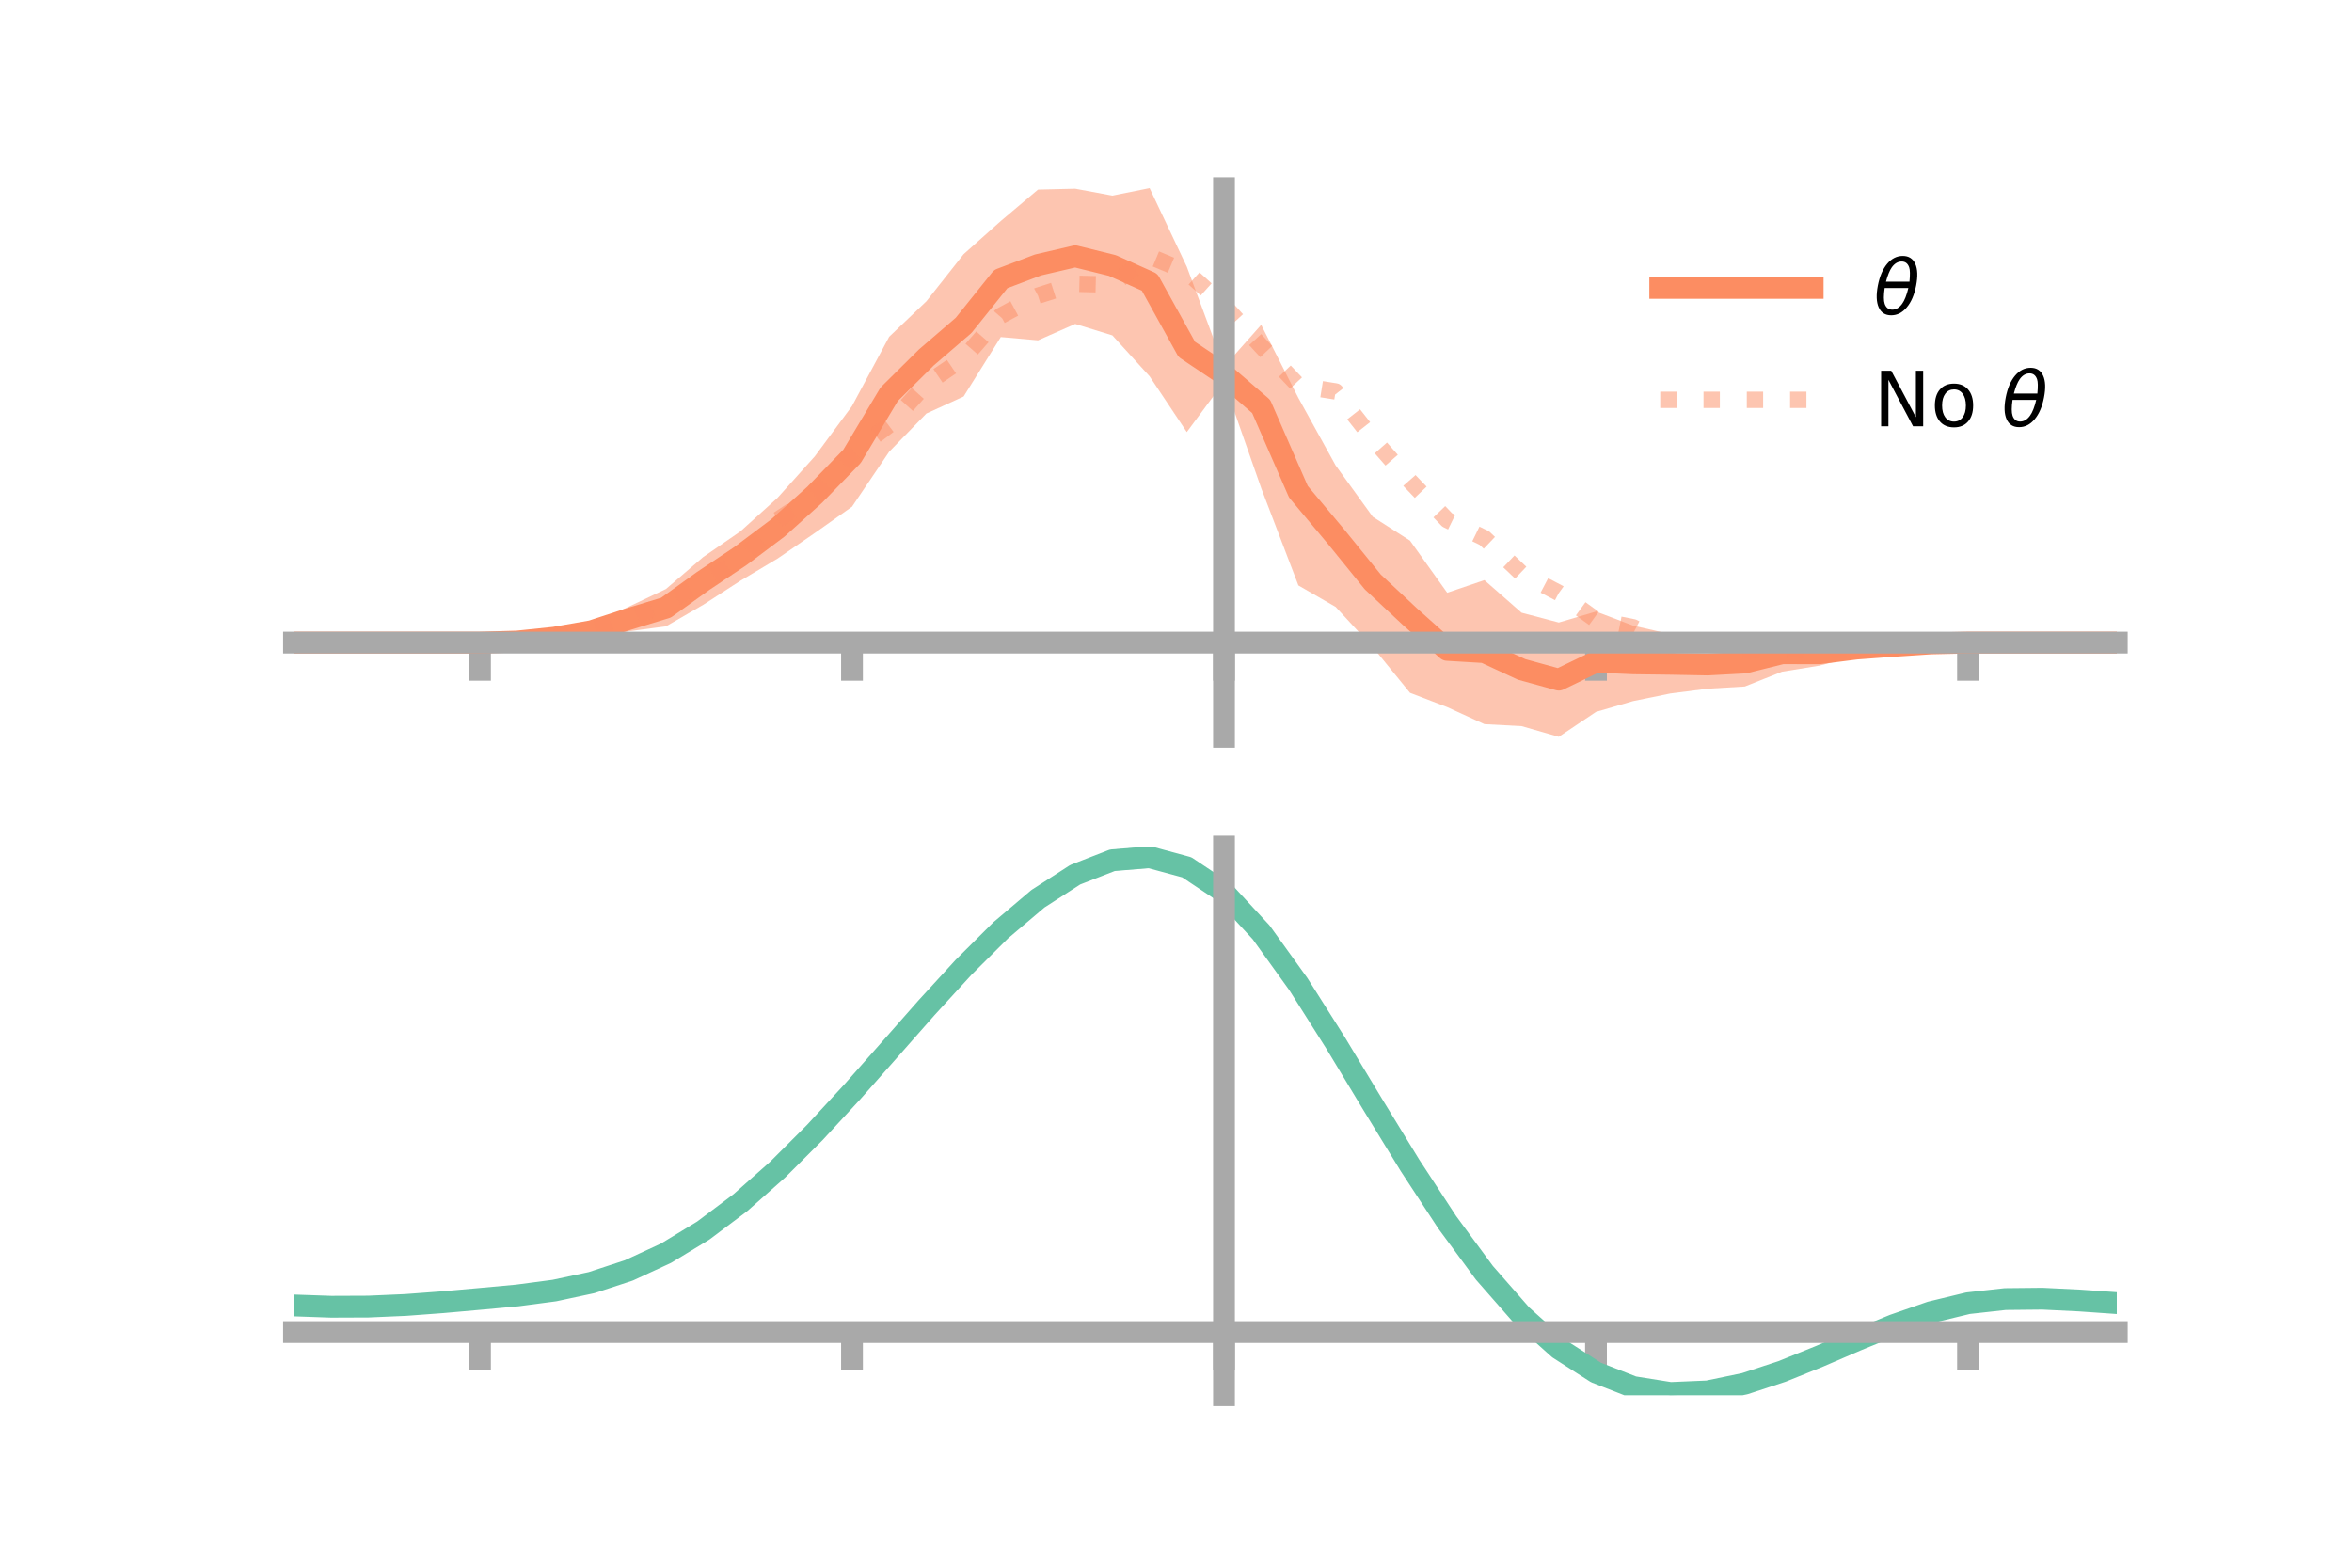
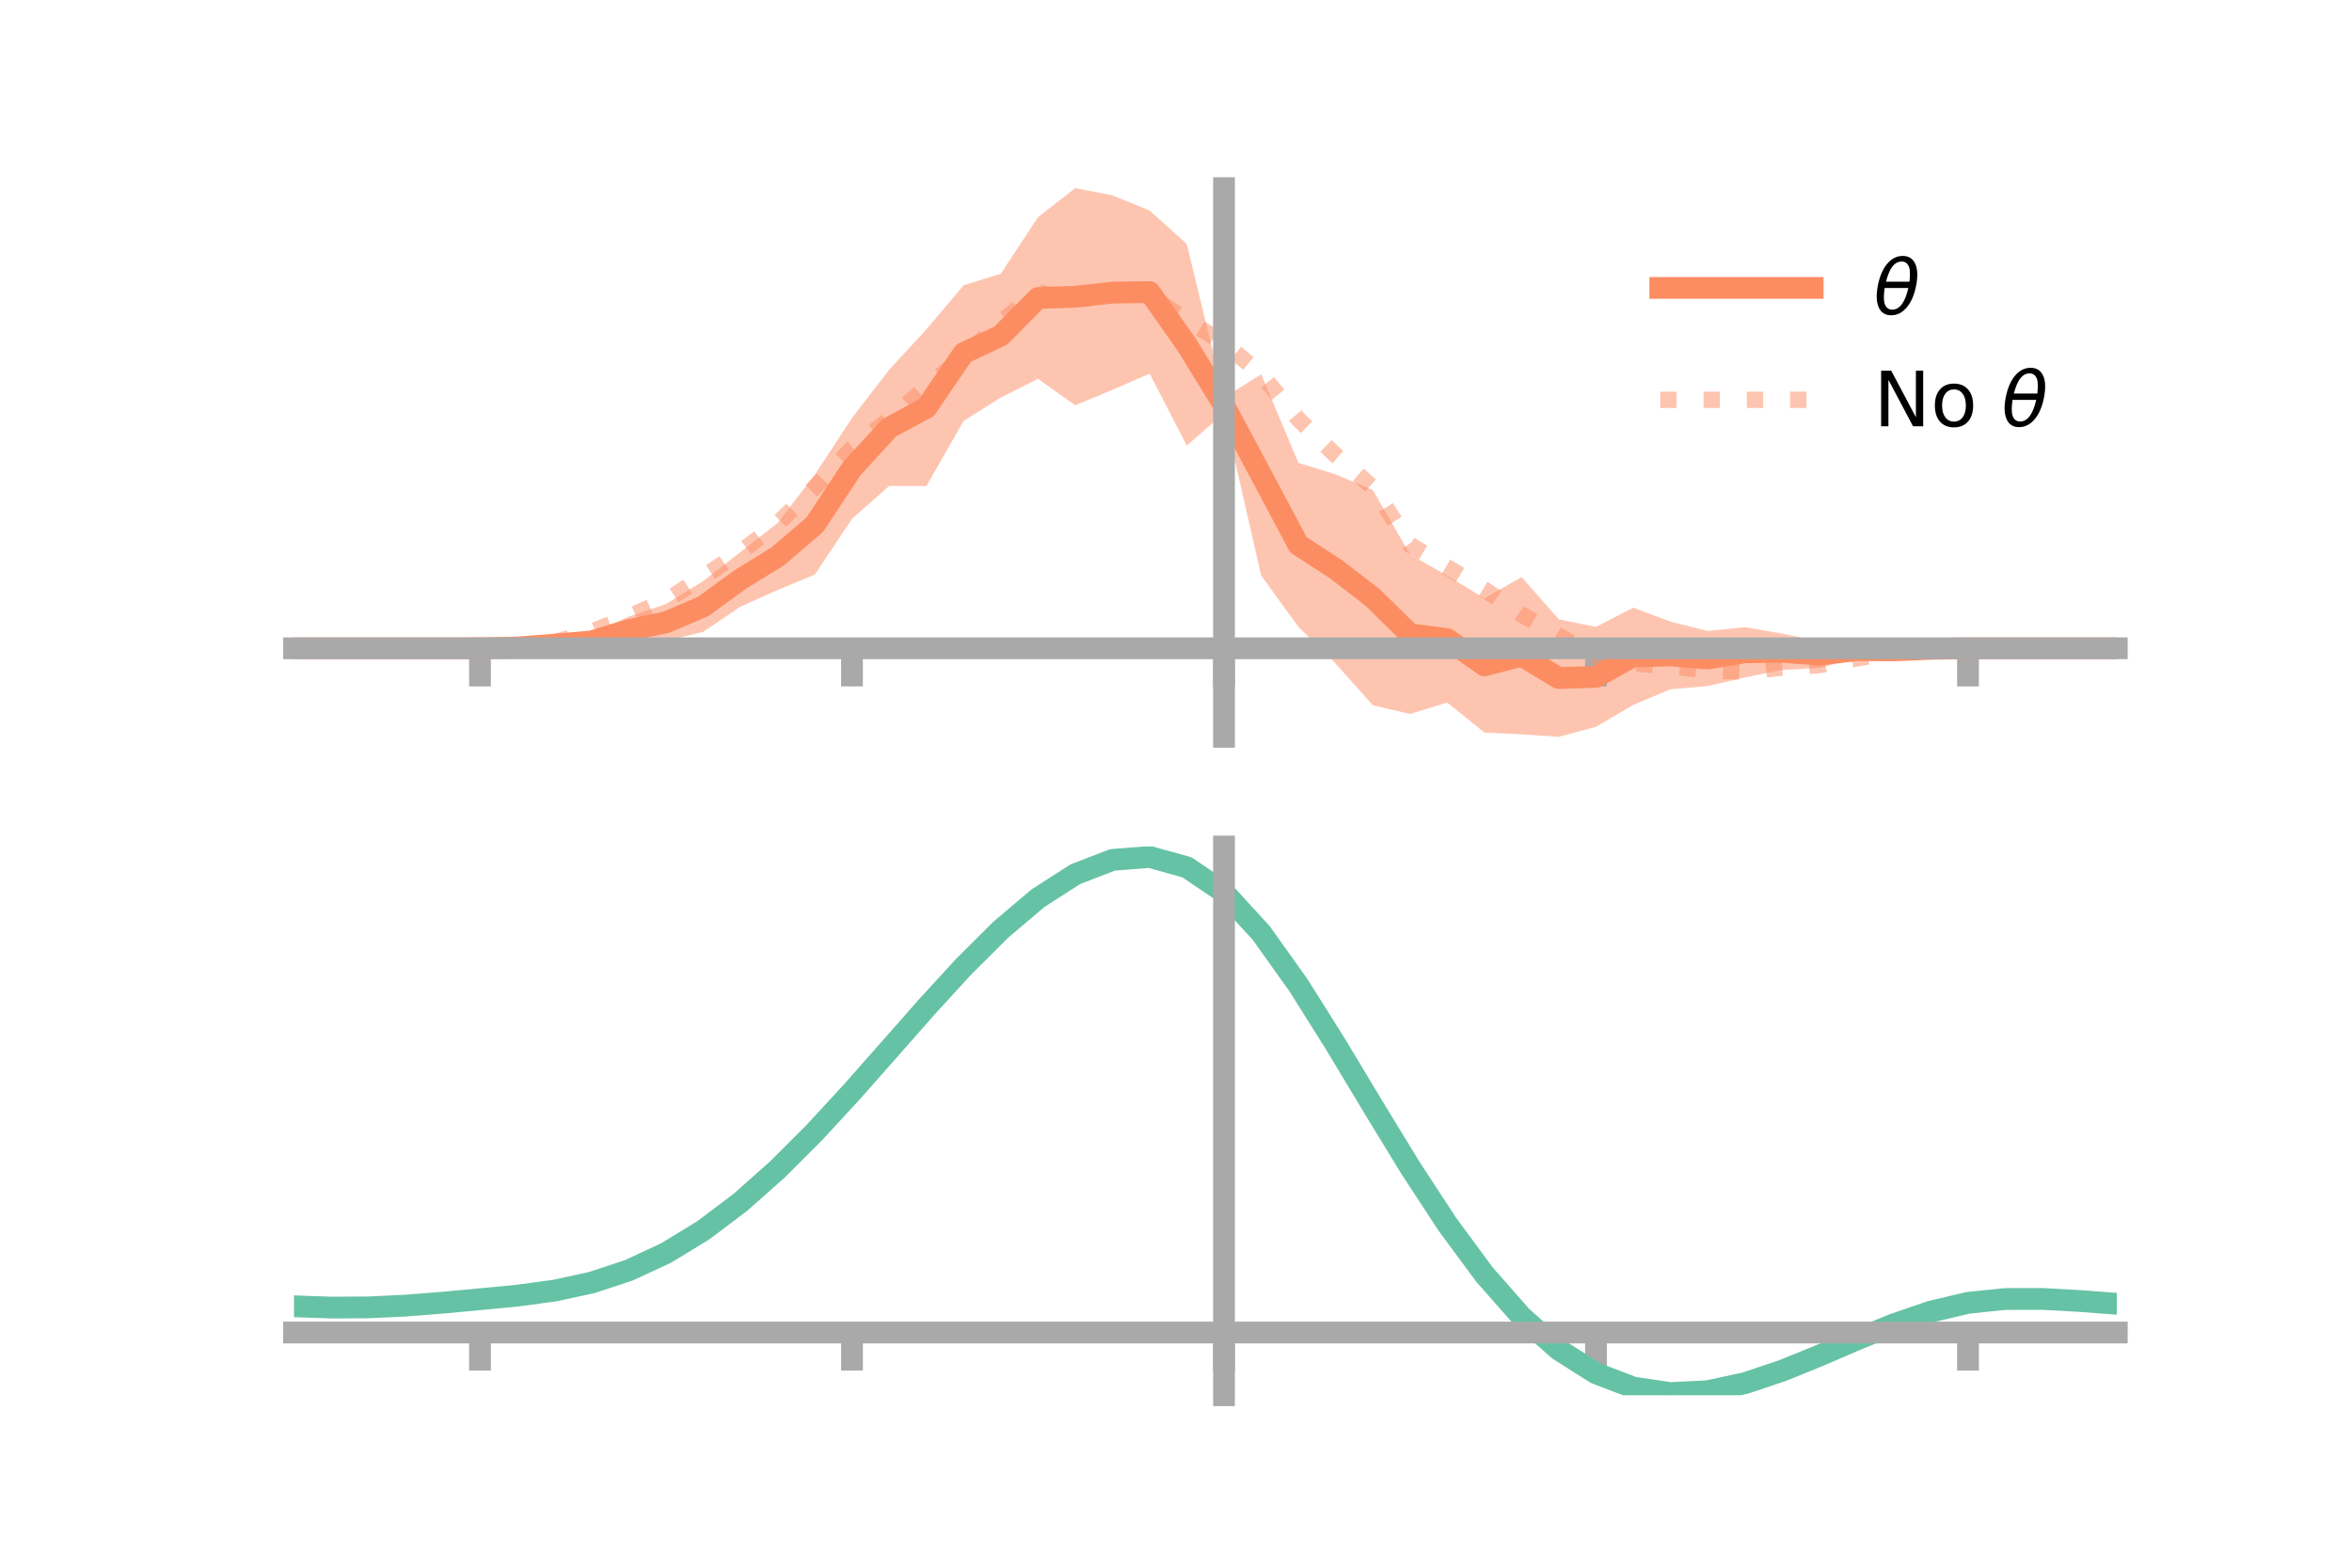
<svg xmlns="http://www.w3.org/2000/svg" xmlns:xlink="http://www.w3.org/1999/xlink" height="144pt" version="1.1" viewBox="0 0 216 144" width="216pt">
  <defs>
    <style type="text/css">*{stroke-linecap:butt;stroke-linejoin:round;}</style>
  </defs>
  <g id="figure_1">
    <g id="patch_1">
      <path d="M 0 144  L 216 144  L 216 0  L 0 0  z " style="fill:none;" />
    </g>
    <g id="axes_1">
      <g id="patch_2">
        <path d="M 27 67.68  L 194.4 67.68  L 194.4 17.28  L 27 17.28  z " style="fill:none;" />
      </g>
      <g id="PolyCollection_1">
-         <path clip-path="url(#p0e3ef8c8fb)" d="M 27 59.025  L 27 59.025  L 30.416 59.025  L 33.833 59.025  L 37.249 59.025  L 40.665 59.025  L 44.082 59.022  L 47.498 58.775  L 50.914 58.158  L 54.331 57.272  L 57.747 55.725  L 61.163 54.1  L 64.58 51.169  L 67.996 48.81  L 71.412 45.722  L 74.829 41.916  L 78.245 37.298  L 81.661 30.93  L 85.078 27.674  L 88.494 23.351  L 91.91 20.303  L 95.327 17.417  L 98.743 17.335  L 102.159 17.971  L 105.576 17.28  L 108.992 24.501  L 112.408 33.689  L 115.824 29.837  L 119.241 36.554  L 122.657 42.745  L 126.073 47.47  L 129.49 49.659  L 132.906 54.447  L 136.322 53.288  L 139.739 56.28  L 143.155 57.181  L 146.571 56.17  L 149.988 57.467  L 153.404 58.252  L 156.82 58.818  L 160.237 58.652  L 163.653 58.31  L 167.069 58.873  L 170.486 58.886  L 173.902 58.908  L 177.318 58.95  L 180.735 59.024  L 184.151 59.025  L 187.567 59.025  L 190.984 59.025  L 194.4 59.025  L 194.4 59.025  L 194.4 59.025  L 190.984 59.025  L 187.567 59.025  L 184.151 59.025  L 180.735 59.029  L 177.318 59.255  L 173.902 59.745  L 170.486 60.267  L 167.069 61.147  L 163.653 61.699  L 160.237 63.06  L 156.82 63.261  L 153.404 63.699  L 149.988 64.396  L 146.571 65.391  L 143.155 67.68  L 139.739 66.698  L 136.322 66.515  L 132.906 64.95  L 129.49 63.637  L 126.073 59.442  L 122.657 55.744  L 119.241 53.775  L 115.824 44.832  L 112.408 35.08  L 108.992 39.687  L 105.576 34.566  L 102.159 30.806  L 98.743 29.755  L 95.327 31.26  L 91.91 30.959  L 88.494 36.422  L 85.078 37.982  L 81.661 41.491  L 78.245 46.543  L 74.829 48.958  L 71.412 51.306  L 67.996 53.345  L 64.58 55.555  L 61.163 57.532  L 57.747 57.986  L 54.331 58.679  L 50.914 58.986  L 47.498 59.081  L 44.082 59.027  L 40.665 59.025  L 37.249 59.025  L 33.833 59.025  L 30.416 59.025  L 27 59.025  z " style="fill:#fc8d62;fill-opacity:0.5;" />
+         <path clip-path="url(#p2fd850c0b8)" d="M 27 59.548  L 27 59.548  L 30.416 59.548  L 33.833 59.548  L 37.249 59.548  L 40.665 59.548  L 44.082 59.546  L 47.498 59.317  L 50.914 58.793  L 54.331 58.162  L 57.747 56.634  L 61.163 55.482  L 64.58 53.371  L 67.996 50.707  L 71.412 48.039  L 74.829 43.604  L 78.245 38.397  L 81.661 33.956  L 85.078 30.252  L 88.494 26.203  L 91.91 25.143  L 95.327 19.947  L 98.743 17.28  L 102.159 17.943  L 105.576 19.337  L 108.992 22.415  L 112.408 36.516  L 115.824 34.383  L 119.241 42.519  L 122.657 43.569  L 126.073 45.008  L 129.49 50.934  L 132.906 52.876  L 136.322 54.956  L 139.739 53.01  L 143.155 56.886  L 146.571 57.585  L 149.988 55.818  L 153.404 57.097  L 156.82 57.957  L 160.237 57.607  L 163.653 58.196  L 167.069 58.912  L 170.486 58.976  L 173.902 59.313  L 177.318 59.439  L 180.735 59.547  L 184.151 59.548  L 187.567 59.548  L 190.984 59.548  L 194.4 59.548  L 194.4 59.548  L 194.4 59.548  L 190.984 59.548  L 187.567 59.548  L 184.151 59.548  L 180.735 59.549  L 177.318 59.759  L 173.902 60.161  L 170.486 60.459  L 167.069 61.358  L 163.653 61.54  L 160.237 62.229  L 156.82 63.017  L 153.404 63.316  L 149.988 64.749  L 146.571 66.766  L 143.155 67.68  L 139.739 67.452  L 136.322 67.289  L 132.906 64.534  L 129.49 65.579  L 126.073 64.78  L 122.657 60.953  L 119.241 57.574  L 115.824 52.876  L 112.408 37.942  L 108.992 40.927  L 105.576 34.32  L 102.159 35.813  L 98.743 37.229  L 95.327 34.795  L 91.91 36.515  L 88.494 38.671  L 85.078 44.648  L 81.661 44.633  L 78.245 47.655  L 74.829 52.777  L 71.412 54.197  L 67.996 55.729  L 64.58 58.04  L 61.163 58.858  L 57.747 59.119  L 54.331 59.674  L 50.914 59.643  L 47.498 59.639  L 44.082 59.549  L 40.665 59.548  L 37.249 59.548  L 33.833 59.548  L 30.416 59.548  L 27 59.548  z " style="fill:#fc8d62;fill-opacity:0.5;" />
      </g>
      <g id="matplotlib.axis_1">
        <g id="xtick_1">
          <g id="line2d_1">
            <defs>
-               <path d="M 0 0  L 0 3.5  " id="m080c1e5071" style="stroke:#a9a9a9;stroke-width:2;" />
+               <path d="M 0 0  L 0 3.5  " id="m12a8cdbce8" style="stroke:#a9a9a9;stroke-width:2;" />
            </defs>
            <g>
-               <use style="fill:#a9a9a9;stroke:#a9a9a9;stroke-width:2;" x="44.082" xlink:href="#m080c1e5071" y="59.025" />
+               <use style="fill:#a9a9a9;stroke:#a9a9a9;stroke-width:2;" x="44.082" xlink:href="#m12a8cdbce8" y="59.548" />
            </g>
          </g>
        </g>
        <g id="xtick_2">
          <g id="line2d_2">
            <g>
-               <use style="fill:#a9a9a9;stroke:#a9a9a9;stroke-width:2;" x="78.245" xlink:href="#m080c1e5071" y="59.025" />
+               <use style="fill:#a9a9a9;stroke:#a9a9a9;stroke-width:2;" x="78.245" xlink:href="#m12a8cdbce8" y="59.548" />
            </g>
          </g>
        </g>
        <g id="xtick_3">
          <g id="line2d_3">
            <g>
-               <use style="fill:#a9a9a9;stroke:#a9a9a9;stroke-width:2;" x="112.408" xlink:href="#m080c1e5071" y="59.025" />
+               <use style="fill:#a9a9a9;stroke:#a9a9a9;stroke-width:2;" x="112.408" xlink:href="#m12a8cdbce8" y="59.548" />
            </g>
          </g>
        </g>
        <g id="xtick_4">
          <g id="line2d_4">
            <g>
-               <use style="fill:#a9a9a9;stroke:#a9a9a9;stroke-width:2;" x="146.571" xlink:href="#m080c1e5071" y="59.025" />
+               <use style="fill:#a9a9a9;stroke:#a9a9a9;stroke-width:2;" x="146.571" xlink:href="#m12a8cdbce8" y="59.548" />
            </g>
          </g>
        </g>
        <g id="xtick_5">
          <g id="line2d_5">
            <g>
-               <use style="fill:#a9a9a9;stroke:#a9a9a9;stroke-width:2;" x="180.735" xlink:href="#m080c1e5071" y="59.025" />
+               <use style="fill:#a9a9a9;stroke:#a9a9a9;stroke-width:2;" x="180.735" xlink:href="#m12a8cdbce8" y="59.548" />
            </g>
          </g>
        </g>
      </g>
      <g id="matplotlib.axis_2" />
      <g id="line2d_6">
-         <path clip-path="url(#p0e3ef8c8fb)" d="M 27 59.025  L 30.416 59.025  L 33.833 59.025  L 37.249 59.025  L 40.665 59.025  L 44.082 59.024  L 47.498 58.928  L 50.914 58.572  L 54.331 57.975  L 57.747 56.856  L 61.163 55.816  L 64.58 53.362  L 67.996 51.078  L 71.412 48.514  L 74.829 45.437  L 78.245 41.92  L 81.661 36.211  L 85.078 32.828  L 88.494 29.887  L 91.91 25.631  L 95.327 24.338  L 98.743 23.545  L 102.159 24.389  L 105.576 25.923  L 108.992 32.094  L 112.408 34.385  L 115.824 37.335  L 119.241 45.165  L 122.657 49.244  L 126.073 53.456  L 129.49 56.648  L 132.906 59.698  L 136.322 59.902  L 139.739 61.489  L 143.155 62.43  L 146.571 60.78  L 149.988 60.931  L 153.404 60.975  L 156.82 61.039  L 160.237 60.856  L 163.653 60.005  L 167.069 60.01  L 170.486 59.577  L 173.902 59.326  L 177.318 59.102  L 180.735 59.026  L 184.151 59.025  L 187.567 59.025  L 190.984 59.025  L 194.4 59.025  " style="fill:none;stroke:#fc8d62;stroke-linecap:square;stroke-width:2;" />
+         <path clip-path="url(#p2fd850c0b8)" d="M 27 59.548  L 30.416 59.548  L 33.833 59.548  L 37.249 59.548  L 40.665 59.548  L 44.082 59.547  L 47.498 59.478  L 50.914 59.218  L 54.331 58.918  L 57.747 57.877  L 61.163 57.17  L 64.58 55.705  L 67.996 53.218  L 71.412 51.118  L 74.829 48.191  L 78.245 43.026  L 81.661 39.295  L 85.078 37.45  L 88.494 32.437  L 91.91 30.829  L 95.327 27.371  L 98.743 27.254  L 102.159 26.878  L 105.576 26.829  L 108.992 31.671  L 112.408 37.229  L 115.824 43.629  L 119.241 50.046  L 122.657 52.261  L 126.073 54.894  L 129.49 58.257  L 132.906 58.705  L 136.322 61.122  L 139.739 60.231  L 143.155 62.283  L 146.571 62.175  L 149.988 60.284  L 153.404 60.207  L 156.82 60.487  L 160.237 59.918  L 163.653 59.868  L 167.069 60.135  L 170.486 59.718  L 173.902 59.737  L 177.318 59.599  L 180.735 59.548  L 184.151 59.548  L 187.567 59.548  L 190.984 59.548  L 194.4 59.548  " style="fill:none;stroke:#fc8d62;stroke-linecap:square;stroke-width:2;" />
      </g>
      <g id="line2d_7">
-         <path clip-path="url(#p0e3ef8c8fb)" d="M 27 59.025  L 30.416 59.025  L 33.833 59.025  L 37.249 59.025  L 40.665 59.025  L 44.082 59.024  L 47.498 58.927  L 50.914 58.581  L 54.331 57.728  L 57.747 56.846  L 61.163 55.429  L 64.58 53.394  L 67.996 51.51  L 71.412 47.752  L 74.829 45.502  L 78.245 41.61  L 81.661 39.04  L 85.078 35.246  L 88.494 32.919  L 91.91 29.003  L 95.327 27.158  L 98.743 26.063  L 102.159 26.146  L 105.576 23.545  L 108.992 24.978  L 112.408 28.063  L 115.824 31.796  L 119.241 35.408  L 122.657 35.954  L 126.073 40.298  L 129.49 44.19  L 132.906 47.761  L 136.322 49.428  L 139.739 52.677  L 143.155 54.465  L 146.571 56.936  L 149.988 57.618  L 153.404 59.378  L 156.82 58.937  L 160.237 59.741  L 163.653 59.691  L 167.069 59.656  L 170.486 59.645  L 173.902 59.267  L 177.318 59.1  L 180.735 59.026  L 184.151 59.025  L 187.567 59.025  L 190.984 59.025  L 194.4 59.025  " style="fill:none;stroke:#fc8d62;stroke-dasharray:1.5,2.475;stroke-dashoffset:0;stroke-opacity:0.5;stroke-width:1.5;" />
+         <path clip-path="url(#p2fd850c0b8)" d="M 27 59.548  L 30.416 59.548  L 33.833 59.548  L 37.249 59.548  L 40.665 59.548  L 44.082 59.545  L 47.498 59.402  L 50.914 58.987  L 54.331 58.033  L 57.747 56.628  L 61.163 55.154  L 64.58 52.98  L 67.996 50.713  L 71.412 48.09  L 74.829 44.762  L 78.245 41.189  L 81.661 38.514  L 85.078 35.564  L 88.494 32.763  L 91.91 29.61  L 95.327 26.829  L 98.743 27.647  L 102.159 26.853  L 105.576 27.158  L 108.992 29.429  L 112.408 31.492  L 115.824 34.386  L 119.241 38.514  L 122.657 41.806  L 126.073 44.765  L 129.49 50.043  L 132.906 52.104  L 136.322 54.15  L 139.739 56.449  L 143.155 58.388  L 146.571 60.35  L 149.988 60.937  L 153.404 61.198  L 156.82 61.572  L 160.237 61.708  L 163.653 61.322  L 167.069 61.103  L 170.486 60.483  L 173.902 59.932  L 177.318 59.671  L 180.735 59.55  L 184.151 59.548  L 187.567 59.548  L 190.984 59.548  L 194.4 59.548  " style="fill:none;stroke:#fc8d62;stroke-dasharray:1.5,2.475;stroke-dashoffset:0;stroke-opacity:0.5;stroke-width:1.5;" />
      </g>
      <g id="patch_3">
        <path d="M 112.408 67.68  L 112.408 17.28  " style="fill:none;stroke:#a9a9a9;stroke-linecap:square;stroke-linejoin:miter;stroke-width:2;" />
      </g>
      <g id="patch_4">
        <path d="M 194.4 67.68  L 194.4 17.28  " style="fill:none;" />
      </g>
      <g id="patch_5">
-         <path d="M 27 59.025  L 194.4 59.025  " style="fill:none;stroke:#a9a9a9;stroke-linecap:square;stroke-linejoin:miter;stroke-width:2;" />
+         <path d="M 27 59.548  L 194.4 59.548  " style="fill:none;stroke:#a9a9a9;stroke-linecap:square;stroke-linejoin:miter;stroke-width:2;" />
      </g>
      <g id="patch_6">
        <path d="M 27 17.28  L 194.4 17.28  " style="fill:none;" />
      </g>
      <g id="legend_1">
        <g id="line2d_8">
          <path d="M 152.47 26.449  L 166.47 26.449  " style="fill:none;stroke:#fc8d62;stroke-linecap:square;stroke-width:2;" />
        </g>
        <g id="line2d_9" />
        <g id="text_1">
          <g transform="translate(172.07 28.89891)scale(0.07 -0.07)">
            <defs>
              <path d="M 45.516 34.672  L 14.453 34.672  Q 12.359 20.062 14.5 13.875  Q 17.188 6.25 24.469 6.25  Q 31.781 6.25 37.359 13.922  Q 42.234 20.656 45.516 34.672  z M 47.016 42.969  Q 48.344 56.844 46.625 61.719  Q 43.953 69.438 36.766 69.438  Q 29.297 69.438 23.828 61.812  Q 19.531 55.672 16.156 42.969  z M 38.188 76.766  Q 49.906 76.766 54.594 66.406  Q 59.281 56.109 55.719 37.844  Q 52.203 19.625 43.453 9.281  Q 34.766 -1.125 23.047 -1.125  Q 11.281 -1.125 6.641 9.281  Q 2 19.625 5.516 37.844  Q 9.078 56.109 17.719 66.406  Q 26.422 76.766 38.188 76.766  z " id="DejaVuSans-Oblique-952" />
            </defs>
            <use transform="translate(0 0.234375)" xlink:href="#DejaVuSans-Oblique-952" />
          </g>
        </g>
        <g id="line2d_10">
          <path d="M 152.47 36.724  L 166.47 36.724  " style="fill:none;stroke:#fc8d62;stroke-dasharray:1.5,2.475;stroke-dashoffset:0;stroke-opacity:0.5;stroke-width:1.5;" />
        </g>
        <g id="line2d_11" />
        <g id="text_2">
          <g transform="translate(172.07 39.17359)scale(0.07 -0.07)">
            <defs>
              <path d="M 9.812 72.906  L 23.094 72.906  L 55.422 11.922  L 55.422 72.906  L 64.984 72.906  L 64.984 0  L 51.703 0  L 19.391 60.984  L 19.391 0  L 9.812 0  z " id="DejaVuSans-78" />
              <path d="M 30.609 48.391  Q 23.391 48.391 19.188 42.75  Q 14.984 37.109 14.984 27.297  Q 14.984 17.484 19.156 11.844  Q 23.344 6.203 30.609 6.203  Q 37.797 6.203 41.984 11.859  Q 46.188 17.531 46.188 27.297  Q 46.188 37.016 41.984 42.703  Q 37.797 48.391 30.609 48.391  z M 30.609 56  Q 42.328 56 49.016 48.375  Q 55.719 40.766 55.719 27.297  Q 55.719 13.875 49.016 6.219  Q 42.328 -1.422 30.609 -1.422  Q 18.844 -1.422 12.172 6.219  Q 5.516 13.875 5.516 27.297  Q 5.516 40.766 12.172 48.375  Q 18.844 56 30.609 56  z " id="DejaVuSans-111" />
              <path id="DejaVuSans-32" />
            </defs>
            <use transform="translate(0 0.234375)" xlink:href="#DejaVuSans-78" />
            <use transform="translate(74.80469 0.234375)" xlink:href="#DejaVuSans-111" />
            <use transform="translate(135.9863 0.234375)" xlink:href="#DejaVuSans-32" />
            <use transform="translate(167.7734 0.234375)" xlink:href="#DejaVuSans-Oblique-952" />
          </g>
        </g>
      </g>
    </g>
    <g id="axes_2">
      <g id="patch_7">
        <path d="M 27 128.16  L 194.4 128.16  L 194.4 77.76  L 27 77.76  z " style="fill:none;" />
      </g>
      <g id="PolyCollection_2">
-         <path clip-path="url(#p82d42794ae)" d="M 27 119.957  L 27 119.864  L 30.416 119.99  L 33.833 119.975  L 37.249 119.817  L 40.665 119.55  L 44.082 119.235  L 47.498 118.911  L 50.914 118.45  L 54.331 117.708  L 57.747 116.572  L 61.163 114.966  L 64.58 112.849  L 67.996 110.223  L 71.412 107.125  L 74.829 103.628  L 78.245 99.835  L 81.661 95.877  L 85.078 91.905  L 88.494 88.088  L 91.91 84.607  L 95.327 81.649  L 98.743 79.401  L 102.159 78.047  L 105.576 77.76  L 108.992 78.705  L 112.408 81.024  L 115.824 84.779  L 119.241 89.607  L 122.657 95.094  L 126.073 100.847  L 129.49 106.524  L 132.906 111.836  L 136.322 116.554  L 139.739 120.517  L 143.155 123.625  L 146.571 125.842  L 149.988 127.19  L 153.404 127.74  L 156.82 127.601  L 160.237 126.905  L 163.653 125.801  L 167.069 124.446  L 170.486 123  L 173.902 121.615  L 177.318 120.44  L 180.735 119.618  L 184.151 119.242  L 187.567 119.212  L 190.984 119.386  L 194.4 119.638  L 194.4 119.755  L 194.4 119.755  L 190.984 119.527  L 187.567 119.371  L 184.151 119.41  L 180.735 119.79  L 177.318 120.62  L 173.902 121.82  L 170.486 123.247  L 167.069 124.743  L 163.653 126.145  L 160.237 127.286  L 156.82 128.007  L 153.404 128.16  L 149.988 127.62  L 146.571 126.294  L 143.155 124.127  L 139.739 121.107  L 136.322 117.27  L 132.906 112.708  L 129.49 107.573  L 126.073 102.08  L 122.657 96.509  L 119.241 91.193  L 115.824 86.511  L 112.408 82.872  L 108.992 80.629  L 105.576 79.717  L 102.159 79.994  L 98.743 81.296  L 95.327 83.452  L 91.91 86.285  L 88.494 89.612  L 85.078 93.255  L 81.661 97.042  L 78.245 100.813  L 74.829 104.425  L 71.412 107.757  L 67.996 110.714  L 64.58 113.227  L 61.163 115.262  L 57.747 116.816  L 54.331 117.918  L 50.914 118.637  L 47.498 119.079  L 44.082 119.382  L 40.665 119.673  L 37.249 119.916  L 33.833 120.055  L 30.416 120.067  L 27 119.957  z " style="fill:#66c2a5;fill-opacity:0.5;" />
+         <path clip-path="url(#p21b81ebcfe)" d="M 27 120.031  L 27 119.942  L 30.416 120.07  L 33.833 120.048  L 37.249 119.877  L 40.665 119.595  L 44.082 119.264  L 47.498 118.928  L 50.914 118.457  L 54.331 117.707  L 57.747 116.565  L 61.163 114.953  L 64.58 112.831  L 67.996 110.2  L 71.412 107.098  L 74.829 103.597  L 78.245 99.802  L 81.661 95.843  L 85.078 91.871  L 88.494 88.055  L 91.91 84.577  L 95.327 81.623  L 98.743 79.381  L 102.159 78.035  L 105.576 77.76  L 108.992 78.721  L 112.408 81.063  L 115.824 84.85  L 119.241 89.712  L 122.657 95.229  L 126.073 101.006  L 129.49 106.696  L 132.906 112.01  L 136.322 116.721  L 139.739 120.666  L 143.155 123.75  L 146.571 125.936  L 149.988 127.25  L 153.404 127.767  L 156.82 127.596  L 160.237 126.873  L 163.653 125.75  L 167.069 124.383  L 170.486 122.933  L 173.902 121.553  L 177.318 120.391  L 180.735 119.588  L 184.151 119.238  L 187.567 119.237  L 190.984 119.436  L 194.4 119.706  L 194.4 119.818  L 194.4 119.818  L 190.984 119.571  L 187.567 119.389  L 184.151 119.401  L 180.735 119.755  L 177.318 120.565  L 173.902 121.752  L 170.486 123.172  L 167.069 124.67  L 163.653 126.08  L 160.237 127.237  L 156.82 127.98  L 153.404 128.16  L 149.988 127.651  L 146.571 126.357  L 143.155 124.222  L 139.739 121.229  L 136.322 117.412  L 132.906 112.859  L 129.49 107.721  L 126.073 102.213  L 122.657 96.615  L 119.241 91.263  L 115.824 86.544  L 112.408 82.869  L 108.992 80.601  L 105.576 79.672  L 102.159 79.936  L 98.743 81.231  L 95.327 83.383  L 91.91 86.214  L 88.494 89.541  L 85.078 93.187  L 81.661 96.977  L 78.245 100.753  L 74.829 104.371  L 71.412 107.71  L 67.996 110.675  L 64.58 113.198  L 61.163 115.243  L 57.747 116.807  L 54.331 117.919  L 50.914 118.648  L 47.498 119.1  L 44.082 119.416  L 40.665 119.722  L 37.249 119.979  L 33.833 120.129  L 30.416 120.145  L 27 120.031  z " style="fill:#66c2a5;fill-opacity:0.5;" />
      </g>
      <g id="matplotlib.axis_3">
        <g id="xtick_6">
          <g id="line2d_12">
            <g>
-               <use style="fill:#a9a9a9;stroke:#a9a9a9;stroke-width:2;" x="44.082" xlink:href="#m080c1e5071" y="122.356" />
+               <use style="fill:#a9a9a9;stroke:#a9a9a9;stroke-width:2;" x="44.082" xlink:href="#m12a8cdbce8" y="122.399" />
            </g>
          </g>
        </g>
        <g id="xtick_7">
          <g id="line2d_13">
            <g>
-               <use style="fill:#a9a9a9;stroke:#a9a9a9;stroke-width:2;" x="78.245" xlink:href="#m080c1e5071" y="122.356" />
+               <use style="fill:#a9a9a9;stroke:#a9a9a9;stroke-width:2;" x="78.245" xlink:href="#m12a8cdbce8" y="122.399" />
            </g>
          </g>
        </g>
        <g id="xtick_8">
          <g id="line2d_14">
            <g>
-               <use style="fill:#a9a9a9;stroke:#a9a9a9;stroke-width:2;" x="112.408" xlink:href="#m080c1e5071" y="122.356" />
+               <use style="fill:#a9a9a9;stroke:#a9a9a9;stroke-width:2;" x="112.408" xlink:href="#m12a8cdbce8" y="122.399" />
            </g>
          </g>
        </g>
        <g id="xtick_9">
          <g id="line2d_15">
            <g>
-               <use style="fill:#a9a9a9;stroke:#a9a9a9;stroke-width:2;" x="146.571" xlink:href="#m080c1e5071" y="122.356" />
+               <use style="fill:#a9a9a9;stroke:#a9a9a9;stroke-width:2;" x="146.571" xlink:href="#m12a8cdbce8" y="122.399" />
            </g>
          </g>
        </g>
        <g id="xtick_10">
          <g id="line2d_16">
            <g>
-               <use style="fill:#a9a9a9;stroke:#a9a9a9;stroke-width:2;" x="180.735" xlink:href="#m080c1e5071" y="122.356" />
+               <use style="fill:#a9a9a9;stroke:#a9a9a9;stroke-width:2;" x="180.735" xlink:href="#m12a8cdbce8" y="122.399" />
            </g>
          </g>
        </g>
      </g>
      <g id="matplotlib.axis_4" />
      <g id="line2d_17">
-         <path clip-path="url(#p82d42794ae)" d="M 27 119.91  L 30.416 120.029  L 33.833 120.015  L 37.249 119.866  L 40.665 119.612  L 44.082 119.309  L 47.498 118.995  L 50.914 118.544  L 54.331 117.813  L 57.747 116.694  L 61.163 115.114  L 64.58 113.038  L 67.996 110.468  L 71.412 107.441  L 74.829 104.026  L 78.245 100.324  L 81.661 96.459  L 85.078 92.58  L 88.494 88.85  L 91.91 85.446  L 95.327 82.551  L 98.743 80.349  L 102.159 79.02  L 105.576 78.739  L 108.992 79.667  L 112.408 81.948  L 115.824 85.645  L 119.241 90.4  L 122.657 95.801  L 126.073 101.464  L 129.49 107.048  L 132.906 112.272  L 136.322 116.912  L 139.739 120.812  L 143.155 123.876  L 146.571 126.068  L 149.988 127.405  L 153.404 127.95  L 156.82 127.804  L 160.237 127.096  L 163.653 125.973  L 167.069 124.595  L 170.486 123.123  L 173.902 121.718  L 177.318 120.53  L 180.735 119.704  L 184.151 119.326  L 187.567 119.291  L 190.984 119.457  L 194.4 119.696  " style="fill:none;stroke:#66c2a5;stroke-linecap:square;stroke-width:2;" />
+         <path clip-path="url(#p21b81ebcfe)" d="M 27 119.987  L 30.416 120.108  L 33.833 120.089  L 37.249 119.928  L 40.665 119.658  L 44.082 119.34  L 47.498 119.014  L 50.914 118.553  L 54.331 117.813  L 57.747 116.686  L 61.163 115.098  L 64.58 113.015  L 67.996 110.438  L 71.412 107.404  L 74.829 103.984  L 78.245 100.278  L 81.661 96.41  L 85.078 92.529  L 88.494 88.798  L 91.91 85.396  L 95.327 82.503  L 98.743 80.306  L 102.159 78.986  L 105.576 78.716  L 108.992 79.661  L 112.408 81.966  L 115.824 85.697  L 119.241 90.488  L 122.657 95.922  L 126.073 101.609  L 129.49 107.208  L 132.906 112.435  L 136.322 117.066  L 139.739 120.948  L 143.155 123.986  L 146.571 126.147  L 149.988 127.451  L 153.404 127.963  L 156.82 127.788  L 160.237 127.055  L 163.653 125.915  L 167.069 124.527  L 170.486 123.053  L 173.902 121.653  L 177.318 120.478  L 180.735 119.672  L 184.151 119.32  L 187.567 119.313  L 190.984 119.503  L 194.4 119.762  " style="fill:none;stroke:#66c2a5;stroke-linecap:square;stroke-width:2;" />
      </g>
      <g id="patch_8">
        <path d="M 112.408 128.16  L 112.408 77.76  " style="fill:none;stroke:#a9a9a9;stroke-linecap:square;stroke-linejoin:miter;stroke-width:2;" />
      </g>
      <g id="patch_9">
        <path d="M 194.4 128.16  L 194.4 77.76  " style="fill:none;" />
      </g>
      <g id="patch_10">
-         <path d="M 27 122.356  L 194.4 122.356  " style="fill:none;stroke:#a9a9a9;stroke-linecap:square;stroke-linejoin:miter;stroke-width:2;" />
+         <path d="M 27 122.399  L 194.4 122.399  " style="fill:none;stroke:#a9a9a9;stroke-linecap:square;stroke-linejoin:miter;stroke-width:2;" />
      </g>
      <g id="patch_11">
        <path d="M 27 77.76  L 194.4 77.76  " style="fill:none;" />
      </g>
    </g>
  </g>
  <defs>
-     <clipPath id="p0e3ef8c8fb">
+     <clipPath id="p2fd850c0b8">
      <rect height="50.4" width="167.4" x="27" y="17.28" />
    </clipPath>
-     <clipPath id="p82d42794ae">
+     <clipPath id="p21b81ebcfe">
      <rect height="50.4" width="167.4" x="27" y="77.76" />
    </clipPath>
  </defs>
</svg>
